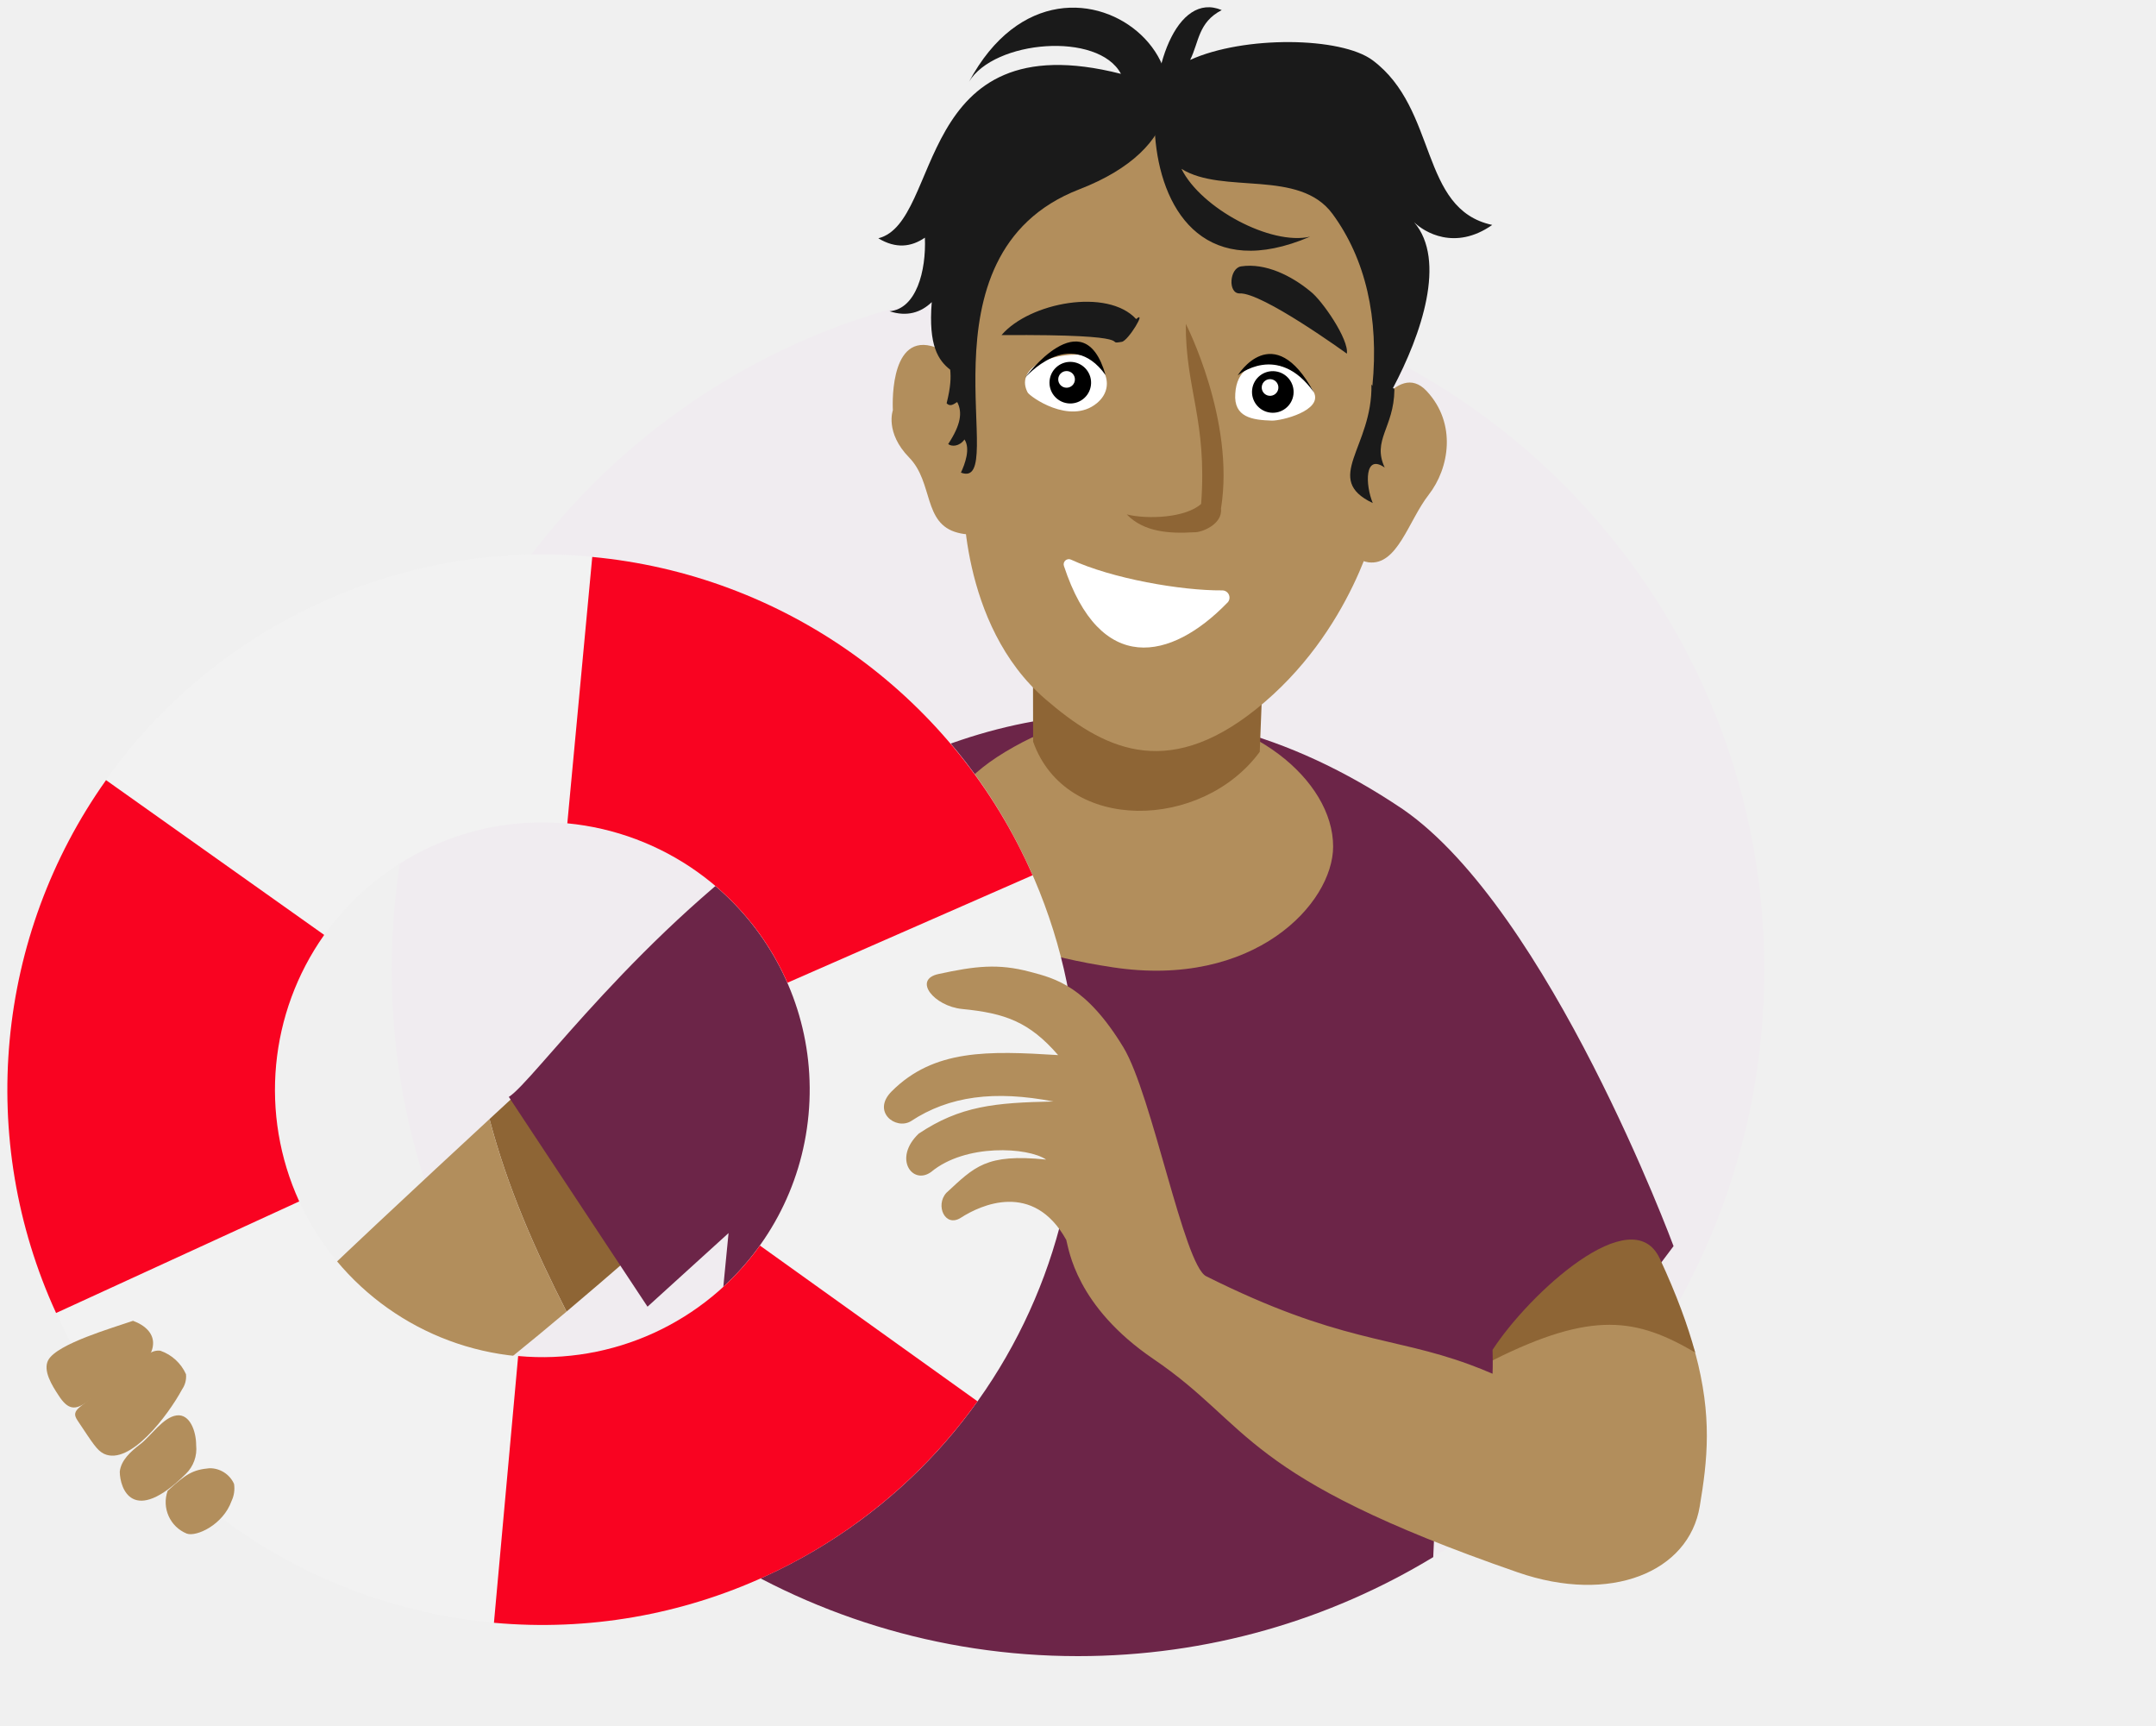
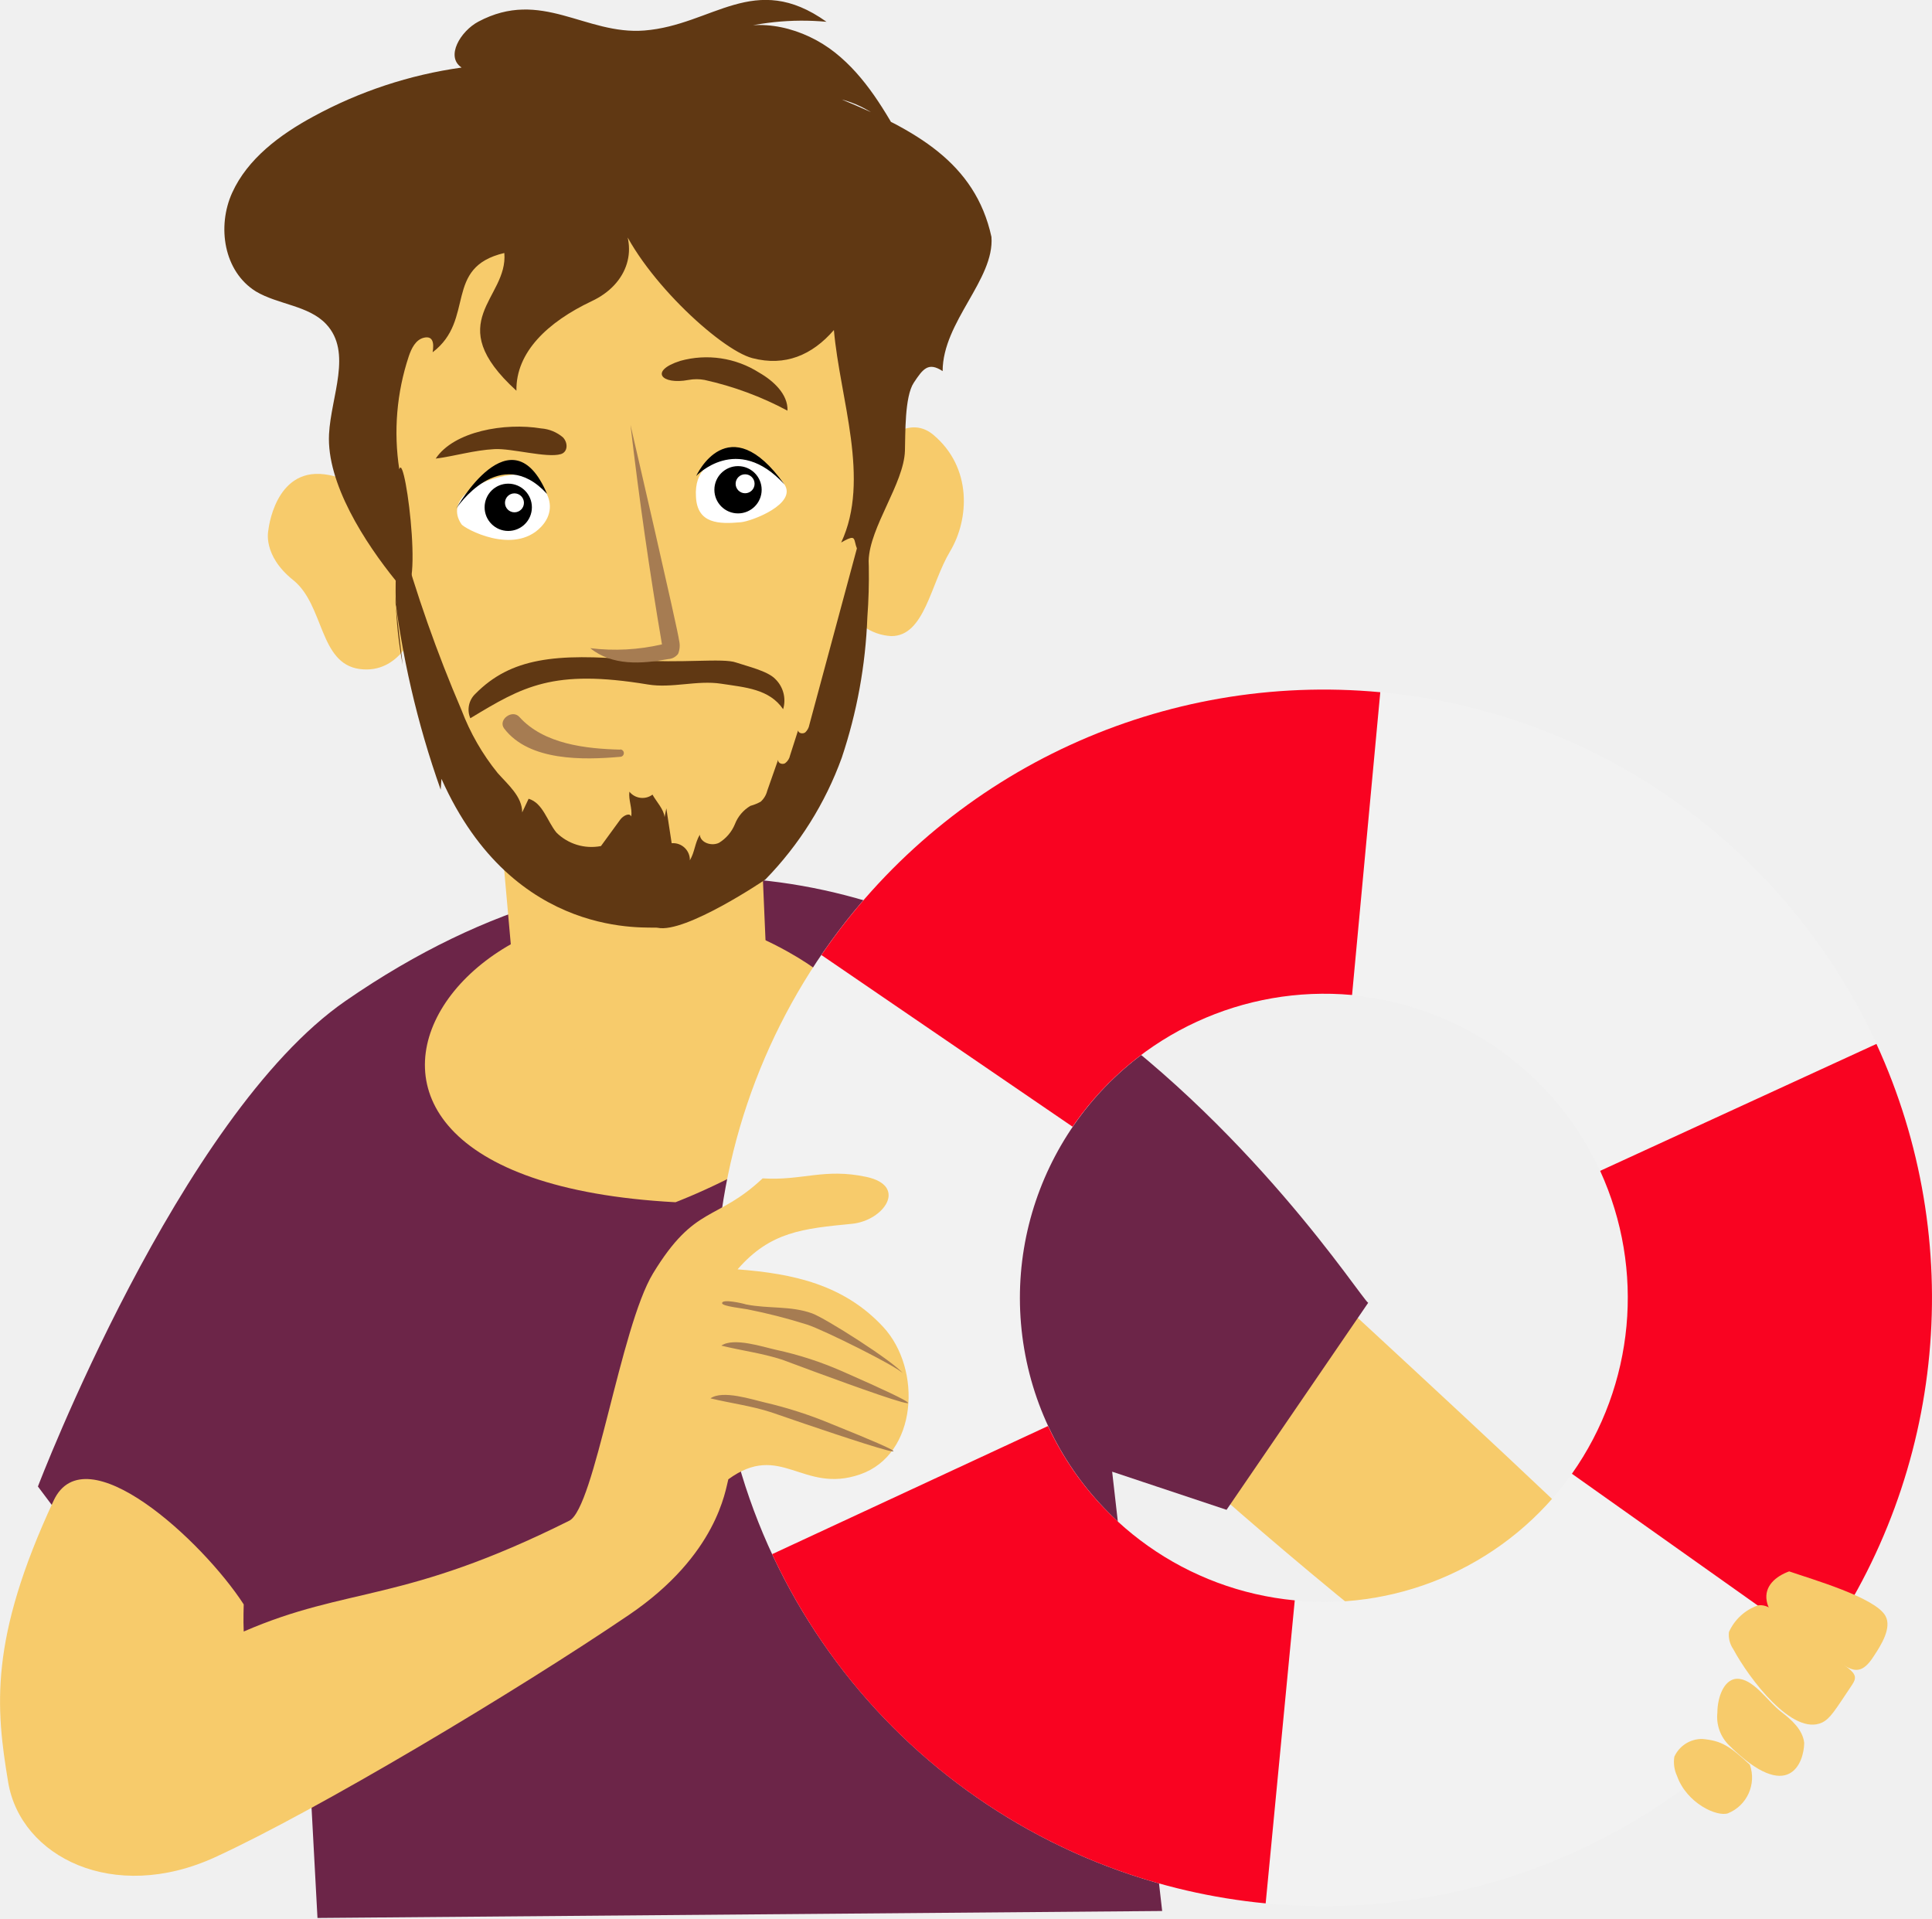
- <svg xmlns="http://www.w3.org/2000/svg" role="img" aria-hidden="true" viewBox="0 0 600 480" focusable="false">
-   <path fill="none" d="M0 0h600v480H0z" />
-   <circle cx="300" cy="269.8" r="191" fill="#f0ecf0" />
-   <path fill="#8e6535" d="M181.42 344.43l-33.34-44.01s-4.81 4.43-11.85 10.94c4.98 18.99 12.7 36.47 21.44 53.57 13.42-11.3 23.75-20.51 23.75-20.51z" />
-   <path fill="#6c2548" d="M414.61 394.73c26.27-14.16 39.63-32.67 51.13-48.01 0 0-34.59-93.41-75.32-121.55-130.87-88.27-235.18 71.67-248.82 80.03l38.6 58.37 22.55-20.48-8.36 85.87c30.25 20.11 66.55 31.84 105.6 31.84 36.19 0 70.03-10.07 98.87-27.55l2.41-54.84 13.34 16.32z" />
-   <path fill="#b28e5c" d="M136.23 311.36c-17.59 16.27-49.17 45.61-54.83 51.74-7.92 8.59-11.36 51.93 20 42.68 10-2.97 36.49-24.18 56.27-40.84-8.74-17.1-16.46-34.58-21.44-53.57zm243.39-191.99s8.99-19.59 17.42-10.55c8.43 9.04 6.28 21.49.57 28.82-5.71 7.33-8.69 19.81-16.77 18.82-4.91-.84-3.58-3.83-4.82-8.65l3.6-28.45zm-97.43 88.42c-13.62 7.6-18.73 15.22-18.73 22.39 0 21.55 6.83 32.98 46.2 38.96 39.37 5.98 61.34-17.75 61.34-33.61 0-18.47-23.02-37.6-52.47-37.6-11.46 0-23.91 2.9-36.34 9.86z" />
-   <path fill="#b28e5c" d="M350.5 199.78l-2.88 40.84-61-4.29 3.63-37.49c20.36 10.51 40.11 10.54 60.25.94z" />
-   <path fill="#8e6535" d="M287.41 153.55l.1 52.81c9.17 25.78 47.12 24.58 63.07 2.82l2.25-57.98-65.43 2.34z" />
-   <path fill="#b28e5c" d="M267.73 75.77l.35 60.85s-1.38 37.09 22.9 57.96c15.56 13.38 33.2 22.97 58.48 2.82 27.12-21.62 33.81-52.74 33.81-52.74s4.73-51.12 5.19-56.91C395.39.4 270.39 7.82 267.74 75.78z" />
-   <path fill="#b28e5c" d="M270.4 116.83s.63-17.58-11.29-20.57c-11.91-2.99-10.63 17.88-10.63 17.88s-2.27 6.2 4.53 13.16c6.8 6.96 3.79 18.36 13.47 20.91s9.39-6.15 9.39-6.15l-5.48-25.23z" />
-   <path fill="#fff" d="M299.5 98.68c-8.5.03-16.8 4.2-13.52 10.51.56 1.09 11.7 9.15 19.22 3.03 6.33-5.16.99-13.56-5.7-13.54zm66.14 10.46c2.54 5.12-9.04 7.97-11.72 7.89-5.35-.17-10.64-.88-10.15-7.51.74-13.02 17.56-9.1 21.87-.38z" />
-   <path fill="#8e6535" d="M330 90.09c-.11 18.13 5.99 26.83 4.27 50.11-4.27 3.9-14.97 4.36-20.7 2.93 4.77 4.97 12.02 5.37 18.6 4.97 2.2.16 8.14-2.23 7.62-6.59 3.98-24.57-9.8-51.43-9.8-51.43z" />
-   <path fill="#1a1a1a" d="M316.19 88.78c3.07-2.73-2.19 6.05-4 6.33-5.69.97 7.52-2.16-33.48-1.87 7.82-9.11 29.47-13.17 37.48-4.46zm48.43-7.75c3.27 2.44 10.84 13.45 10.2 17.37-.27-.19-23.66-17.15-29.87-16.76-3.29 0-2.82-7.06.47-7.53 6.73-1.01 13.95 2.59 19.2 6.92z" />
-   <circle cx="297.84" cy="106.46" r="5.79" transform="rotate(-83 297.855 106.46)" />
-   <circle cx="354.2" cy="109.05" r="5.79" transform="rotate(-83 354.212 109.047)" />
-   <path fill="#f2f2f2" d="M137.07 451.46c26.03 2.44 52.24-2.02 76.01-12.93 74.74-34.31 107.52-122.71 73.21-197.46-34.31-74.74-122.71-107.52-197.46-73.21C14.08 202.18-18.7 290.58 15.61 365.32c22.18 48.36 68.48 81.2 121.45 86.14zm-53.8-117.19a74.396 74.396 0 0 1-6.45-37.92c3.81-40.92 40.07-71 81-67.19 40.92 3.81 71 40.07 67.19 81-3.81 40.92-40.07 71-81 67.19a74.438 74.438 0 0 1-60.74-43.07z" />
-   <path fill="#f90321" d="M90.22 260.13a74.697 74.697 0 0 0-6.95 74.15l-67.66 31.05c-22.18-48.36-16.89-104.88 13.9-148.27l60.71 43.07zm53.99 117.17a74.374 74.374 0 0 0 67.27-30.74l60.55 43.34c-30.75 42.96-81.96 66.4-134.57 61.62l6.74-74.21zm74.92-103.86l-.53-1.21a74.68 74.68 0 0 0-60.72-43.15l6.94-74.12c52.96 4.96 99.26 37.79 121.45 86.14l1.09 2.43-68.23 29.91z" />
-   <path fill="#b28e5c" d="M471.75 376.31c-7.25-23.56-43.49-18.38-56.33 2.19 0 1.21 0 2.58-.05 3.73-2.21-.96-4.33-1.8-6.39-2.56-1.42.26-2.83.52-4.21.77 1.38-.25 2.79-.51 4.21-.77-21.74-8-36.15-6-73.31-24.57-6.21-3.12-15.04-50.49-23.04-63.7-10.32-16.96-18.83-19.14-26.04-21.02-8.8-2.33-15.11-1.61-25.42.63-7.22 1.57-1.23 8.95 6.59 9.73 12 1.17 18.7 3.6 26.71 12.83-19.49-1.22-34.57-1.67-46.32 10.08-5.65 5.65 1.1 10.83 5.33 8.32 10.67-7.06 23.38-8.63 39.69-5.49-16.32.31-25.99 1.25-37.5 8.94-7.22 6.9-1.73 14.43 3.45 10.67 9.57-7.97 26.99-6.9 32.01-3.45-16.79-1.73-19.93 2.04-27.77 9.26-3.14 3.45-.38 9.79 4.08 6.9 5.33-3.45 20.08-10.36 29.29 6.18.72 2.56 2.67 18.46 24.27 33.15 27.63 18.75 23.95 32.53 101.35 59.35 25.87 8.96 47.64-.08 50.68-18.35 2.14-12.85 3.55-24.95-1.28-42.8z" />
-   <path fill="#8e6535" d="M471.75 376.31c-2.04-7.52-5.16-16.05-9.84-26.12-7.73-16.62-36.43 9.79-46.54 25.39 0 0 .04 1.31.05 2.91 27.9-13.98 40.14-11.63 56.33-2.19z" />
-   <path fill="#b28e5c" d="M24.11 390.15c-3.12 2.16-5.17 2.27-7.84-1.95-1.73-2.61-4.43-6.88-2.83-9.79 2.48-4.53 18.06-8.99 23.58-10.91 3.28 1.2 6.16 3.6 5.49 7.25-.67 3.65-3.31 4.88-18.4 15.39z" />
-   <path fill="#b28e5c" d="M39.95 379.91c-.64-2.32 2.32-4.45 4.69-4.08a12.19 12.19 0 0 1 7.12 6.53 6.24 6.24 0 0 1-1.07 4.19c-3.92 7.28-14.56 21.36-21.76 17.95-1.97-.99-3.01-2.77-7.31-9.2-1.07-1.6-1.07-2.51.91-4.08l18.67-14.67" />
-   <path fill="#b28e5c" d="M33.33 409.46c.37-3.2 3.04-5.6 5.71-7.63 3.07-2.37 6.32-7.47 10.08-8 3.76-.53 5.47 4.48 5.47 8.27.32 2.97-.74 5.92-2.88 8-14.72 14.56-18.35 4.11-18.38-.64z" />
-   <path fill="#b28e5c" d="M64.46 417.59c-2.37 6.69-9.82 10.08-12.48 9.12-4.67-1.9-7.02-7.14-5.33-11.9 5.07-4.67 6.99-5.87 11.63-6.29a7.403 7.403 0 0 1 6.85 4.35c.25 1.6.02 3.25-.67 4.72z" />
-   <circle cx="296.82" cy="105.56" r="2.32" fill="#fff" />
-   <circle cx="353.43" cy="107.81" r="2.32" fill="#fff" transform="rotate(-83 353.441 107.801)" />
-   <path d="M344.44 104.47s11.2-9.37 21.19 4.67c-11.33-20.85-21.19-4.67-21.19-4.67zm-59.26.73s12.56-14.74 22.49-.84c-6.15-21.5-22.49.84-22.49.84z" />
-   <path fill="#1a1a1a" d="M415.25 62.58c-20.33-4.39-15.02-32.19-33.26-45.81-8.77-6.55-35.8-6.91-50.78-.1 2.48-4.98 2.22-10.48 8.79-13.86-24.81-10.54-32.44 87.43 24.59 63.04-10.89 2.52-30.35-7.88-35.8-18.87 11.55 7.22 32.79-.09 42.05 12.55 9.19 12.53 12.95 28.88 11.09 47.83-.09-.14-.18-.25-.27-.4.37 17.53-13.74 26.28.37 33.01-2.08-5.05-2.36-13.85 3.32-9.88-3.55-7.66 2.55-11.07 2.7-21.57 0-.48-.16-.56-.44-.47 7.96-14.98 15-35.63 5.93-46.22 2.77 2.72 11.34 8.03 21.72.77z" />
-   <path fill="#1a1a1a" d="M269.63 22.8c7-11.67 36.07-14.08 42.32-2.25-57.94-14.78-49.53 41.28-67.52 45.75 4.92 2.98 9.19 2.41 12.96-.17.39 9.29-2.41 19.83-9.84 20.47 4.86 1.61 8.77.34 11.75-2.54-.98 12.2 1.86 16.24 5.14 18.81.2 2.1.18 4.64-1 9.33 1.28 1.42 2.84-.57 2.98-.28 1.44 2.87.99 6.24-2.55 11.64.96.75 3.12.71 4.54-1.28 1.7 2.55.14 6.81-.99 9.22 14 5.37-14.04-60.64 32.93-78.82 59.38-22.98-3.11-81.51-30.72-29.86z" />
-   <path fill="#fff" d="M341.6 167.68c.56-.58.72-1.44.4-2.19s-1.05-1.22-1.86-1.22c-11.41.09-30.69-3.28-42.09-8.56-.52-.24-1.13-.15-1.56.23s-.59.98-.41 1.52c10.05 30.55 29.81 26.43 45.51 10.21z" />
+ <svg xmlns="http://www.w3.org/2000/svg" viewBox="0 0 177.33 176.07" role="img" aria-hidden="true" focusable="false">
+   <defs>
+     <style>.cls-1{fill:#f7cb6b}.cls-3{fill:#603813}.cls-4{fill:#fff}.cls-5{fill:#a67c52}</style>
+   </defs>
+   <path class="cls-1" d="M110.08 135.57s23.71 21.13 30 23c11.76 3.47 10.47-12.78 7.5-16s-25-23.5-25-23.5z" />
+   <path d="M106.67 175.39l-4.59-40.32 10.5 3.5 13-19c-1.34-.86-41-64.23-93.86-27.71-15.27 10.55-28.24 44.57-28.24 44.57 4.31 5.75 9.32 12.69 19.17 18l5-6.12 1.49 27.72z" fill="#6c2548" />
+   <path class="cls-1" d="M62 110.34s30.76-11.59 10.3-23C45.37 72.27 18.42 108 62 110.34z" />
+   <path class="cls-1" d="M44.92 64.56l2.85 32.09 22.87-1.61-1.48-34.34-24.24 3.86z" />
+   <path class="cls-1" d="M33.17 12.14l4.78 47 11.16 20.4L70 78.92l9.18-22.05S78.1 23.74 78.1 21.56s-44.93-9.42-44.93-9.42z" />
+   <path class="cls-1" d="M77.67 44.63s4.45-7.7 8-4.72 3.32 7.71 1.53 10.7-2.33 7.77-5.38 7.77a4.74 4.74 0 0 1-4.19-3zm-42.76 4.04s-.57-4.57-5.14-5.14-5.14 5.14-5.14 5.14-.57 2.29 2.28 4.57 2.37 7.65 6.09 8.16 5.1-3.59 5.1-3.59z" />
+   <path class="cls-3" d="M75.86 2a24.38 24.38 0 0 0-9.49 1c3.33-1.53 7.46-.41 10.28 1.83s4.62 5.41 6.35 8.5a9.79 9.79 0 0 0-5.74-4.2C84 11.93 89.51 14.9 91 21.74c.3 3.91-4.47 7.78-4.48 12.32-1.31-.86-1.8-.22-2.65 1.07s-.76 4.72-.81 6.24c-.09 3-3.24 7-3.33 10.08-2.1-1.19-.42-2.88-2.52-1.66 2.71-5.79-.12-13.2-.67-19.5-2 2.31-4.48 3.36-7.48 2.58s-10.48-7.74-12.39-13.12c2.09 2.93 1 6.33-2.38 7.9-4 1.9-6.95 4.66-6.89 8.21-7-6.37-.74-8.42-1.11-12.64-5.63 1.32-2.63 6.11-6.58 9.11.15-.9 0-1.51-.78-1.34s-1.17 1-1.41 1.71a22.18 22.18 0 0 0-.87 10.38c.55-2 2.59 14.44-.28 10.27-2.89-3.56-6.4-9-6.17-13.5.18-3.49 2.16-7.51-.26-10.1-1.61-1.72-4.42-1.79-6.45-3-2.95-1.83-3.59-5.95-2.18-9.06s4.37-5.33 7.46-7a40 40 0 0 1 13.6-4.49c-1.51-1-.1-3.34 1.53-4.21 5.79-3.08 9.82 1.24 15.25.81 6.28-.5 10.09-5.52 16.71-.8z" />
+   <path class="cls-3" d="M36.11 53.66a84.44 84.44 0 0 0 4.34 18.82l.07-1c6.69 15 19.13 13.52 19.84 13.67 2.54.54 9.85-4.39 9.9-4.44a31.28 31.28 0 0 0 7-11.16 45.9 45.9 0 0 0 2.35-12.89 50.55 50.55 0 0 0-.16-9.29l-5.16 19.14a1.26 1.26 0 0 1-.38.71c-.22.16-.62.09-.66-.18l-.73 2.28a1.18 1.18 0 0 1-.46.73c-.25.15-.68 0-.64-.32l-1 2.85a2 2 0 0 1-.6 1 4.3 4.3 0 0 1-.94.38 3.36 3.36 0 0 0-1.43 1.69 3.61 3.61 0 0 1-1.45 1.7c-.68.34-1.71 0-1.77-.74-.46.78-.45 1.56-.91 2.35a1.54 1.54 0 0 0-1.67-1.57l-.49-3.2L61 75c-.07-.73-.76-1.43-1.11-2.07a1.54 1.54 0 0 1-2.12-.27c-.1.76.28 1.52.17 2.28-.16-.39-.74-.07-1 .27l-1.78 2.44a4.57 4.57 0 0 1-4.09-1.24c-.86-1.06-1.24-2.71-2.55-3.1l-.59 1.25c0-1.45-1.29-2.53-2.25-3.61a21 21 0 0 1-3.32-5.78A128 128 0 0 1 36.67 49a36.81 36.81 0 0 0 .29 12" />
+   <path class="cls-3" d="M58.29 60.56c4.13.36 8.07-.2 9.29.25 1 .34 2.87.77 3.57 1.5a2.75 2.75 0 0 1 .73 2.78c-1.27-1.86-3.47-2-5.69-2.34s-4.51.44-6.73.07c-8.71-1.44-11.46.18-16.29 3.1a2 2 0 0 1 .47-2.25c3.25-3.29 7.36-3.74 14.65-3.11z" />
+   <path class="cls-4" d="M46.91 43.59c-3.16.4-6.06 2.33-4.55 4.53.26.38 4.77 2.87 7.29.25 2.12-2.21-.25-5.09-2.74-4.78zm25.09.87c1.18 1.79-3 3.38-4 3.47-2 .18-4 .16-4.12-2.33-.32-4.88 6.12-4.19 8.12-1.14z" />
+   <path class="cls-5" d="M57.87 39q1.18 10.13 2.89 20.14a18.93 18.93 0 0 1-6.58.35c2 1.63 4.72 1.45 7.15 1a1.22 1.22 0 0 0 .91-.48 2 2 0 0 0 .09-1.23C62.27 58 57.87 39 57.87 39z" />
+   <path class="cls-3" d="M49.67 39.32a3.48 3.48 0 0 1 2 .82c.48.5.46 1.35-.2 1.54-1.27.38-4.52-.55-6.09-.46-1.88.1-3.62.64-5.39.87 1.67-2.51 6.33-3.32 9.68-2.77zm20.01-5.12c1.33.76 2.66 2 2.6 3.49a29.72 29.72 0 0 0-7.61-2.82 4 4 0 0 0-1.47 0c-2.5.47-3.64-.83-.76-1.75a9 9 0 0 1 7.24 1.08z" />
+   <circle cx="46.65" cy="46.56" r="2.17" />
+   <circle cx="67.74" cy="44.95" r="2.17" />
+   <path d="M167.05 151.4a55.83 55.83 0 1 0-50.73 23.3 55.8 55.8 0 0 0 50.73-23.3zm-48.14-4.49a27.9 27.9 0 1 1 25.37-11.65 27.91 27.91 0 0 1-25.37 11.65z" fill="#f2f2f2" />
+   <path d="M172.23 95.81a55.83 55.83 0 0 1-5.18 55.59l-22.77-16.14a28 28 0 0 0 2.59-27.8zm-56.06 78.88a55.83 55.83 0 0 1-45.3-32.05l25.32-11.76a27.89 27.89 0 0 0 22.65 16zM75.39 87.65l.57-.82a55.83 55.83 0 0 1 50.73-23.3l-2.59 27.79A28 28 0 0 0 98.73 103l-.28.41z" fill="#f90321" />
+   <path class="cls-1" d="M4.92 137.73C-1 150.46-.39 156.72.75 163.57s9.67 11.16 19 6.88 27.64-15.22 38-22.25c8.1-5.51 8.83-11.47 9.1-12.43 4.8-3.51 6.82 1.37 12.09-.45s5.73-9.66 2.11-13.55-8.27-4.88-13.35-5.27c3-3.46 6-3.74 10.5-4.18 2.93-.29 5.17-3.49 1.3-4.31s-5.86.37-9.5.14c-4.26 4-6.19 2.36-10.06 8.72-3 4.95-5.36 21.53-7.69 22.7-15.25 7.62-20.28 6-29.88 10.17-.05-1 0-2.49 0-2.49-3.79-5.85-14.55-15.75-17.45-9.52z" />
+   <path class="cls-5" d="M74.54 120.54c1.18.42 7.44 4.38 8.34 5.51-.49-.61-7.3-4-8.8-4.48a51 51 0 0 0-5.47-1.4c-.32-.07-2.3-.28-2.33-.55-.06-.45 1.9 0 2.2.1 2.07.41 4.08.11 6.06.82zm2.82 5.34c16.17 7.11-5.52-1.08-5.57-1.09-1.85-.6-3.72-.83-5.58-1.29 1.13-.78 3.82.12 5 .38a31.88 31.88 0 0 1 6.15 2zm-1 4.83c15.39 6.19-5.52-1.07-5.57-1.09-1.85-.6-3.72-.83-5.58-1.28 1.13-.79 3.82.11 5 .38a38.58 38.58 0 0 1 6.15 1.99z" />
+   <path class="cls-1" d="M169.06 152.71c-5.66-3.94-6.65-4.4-6.9-5.77s.83-2.27 2.06-2.72c2.07.72 7.91 2.39 8.84 4.09.6 1.09-.41 2.69-1.06 3.67-1 1.58-1.77 1.54-2.94.73z" />
+   <path class="cls-1" d="M162.65 147.61l7 5.5c.74.59.74.93.34 1.53-1.61 2.41-2 3.08-2.74 3.45-2.7 1.28-6.69-4-8.16-6.73a2.34 2.34 0 0 1-.4-1.57 4.56 4.56 0 0 1 2.67-2.45c.89-.14 2 .66 1.76 1.53" />
+   <path class="cls-1" d="M158.71 160.19a3.65 3.65 0 0 1-1.08-3c0-1.42.64-3.3 2.05-3.1s2.63 2.11 3.78 3c1 .76 2 1.66 2.14 2.86-.01 1.78-1.37 5.7-6.89.24z" />
+   <path class="cls-1" d="M153.93 163a3.05 3.05 0 0 1-.25-1.77 2.78 2.78 0 0 1 2.57-1.63c1.74.16 2.46.61 4.36 2.36a3.54 3.54 0 0 1-2 4.46c-1 .36-3.79-.91-4.68-3.42z" />
+   <circle class="cls-4" cx="47.22" cy="46.15" r=".87" />
+   <circle class="cls-4" cx="68.39" cy="44.4" r=".87" />
+   <path d="M63.9 43.69s3.74-4 8.1.77c-5.17-7.24-8.1-.77-8.1-.77zm-22.02 2.98s4-6.06 8.33-1.34c-3.27-7.72-8.33 1.34-8.33 1.34z" />
+   <path class="cls-5" d="M56.92 68.8c-3.14-.08-7-.5-9.25-3-.66-.73-2 .27-1.39 1.07 2.29 3 7.27 2.89 10.64 2.59a.34.34 0 0 0 0-.68z" />
</svg>
